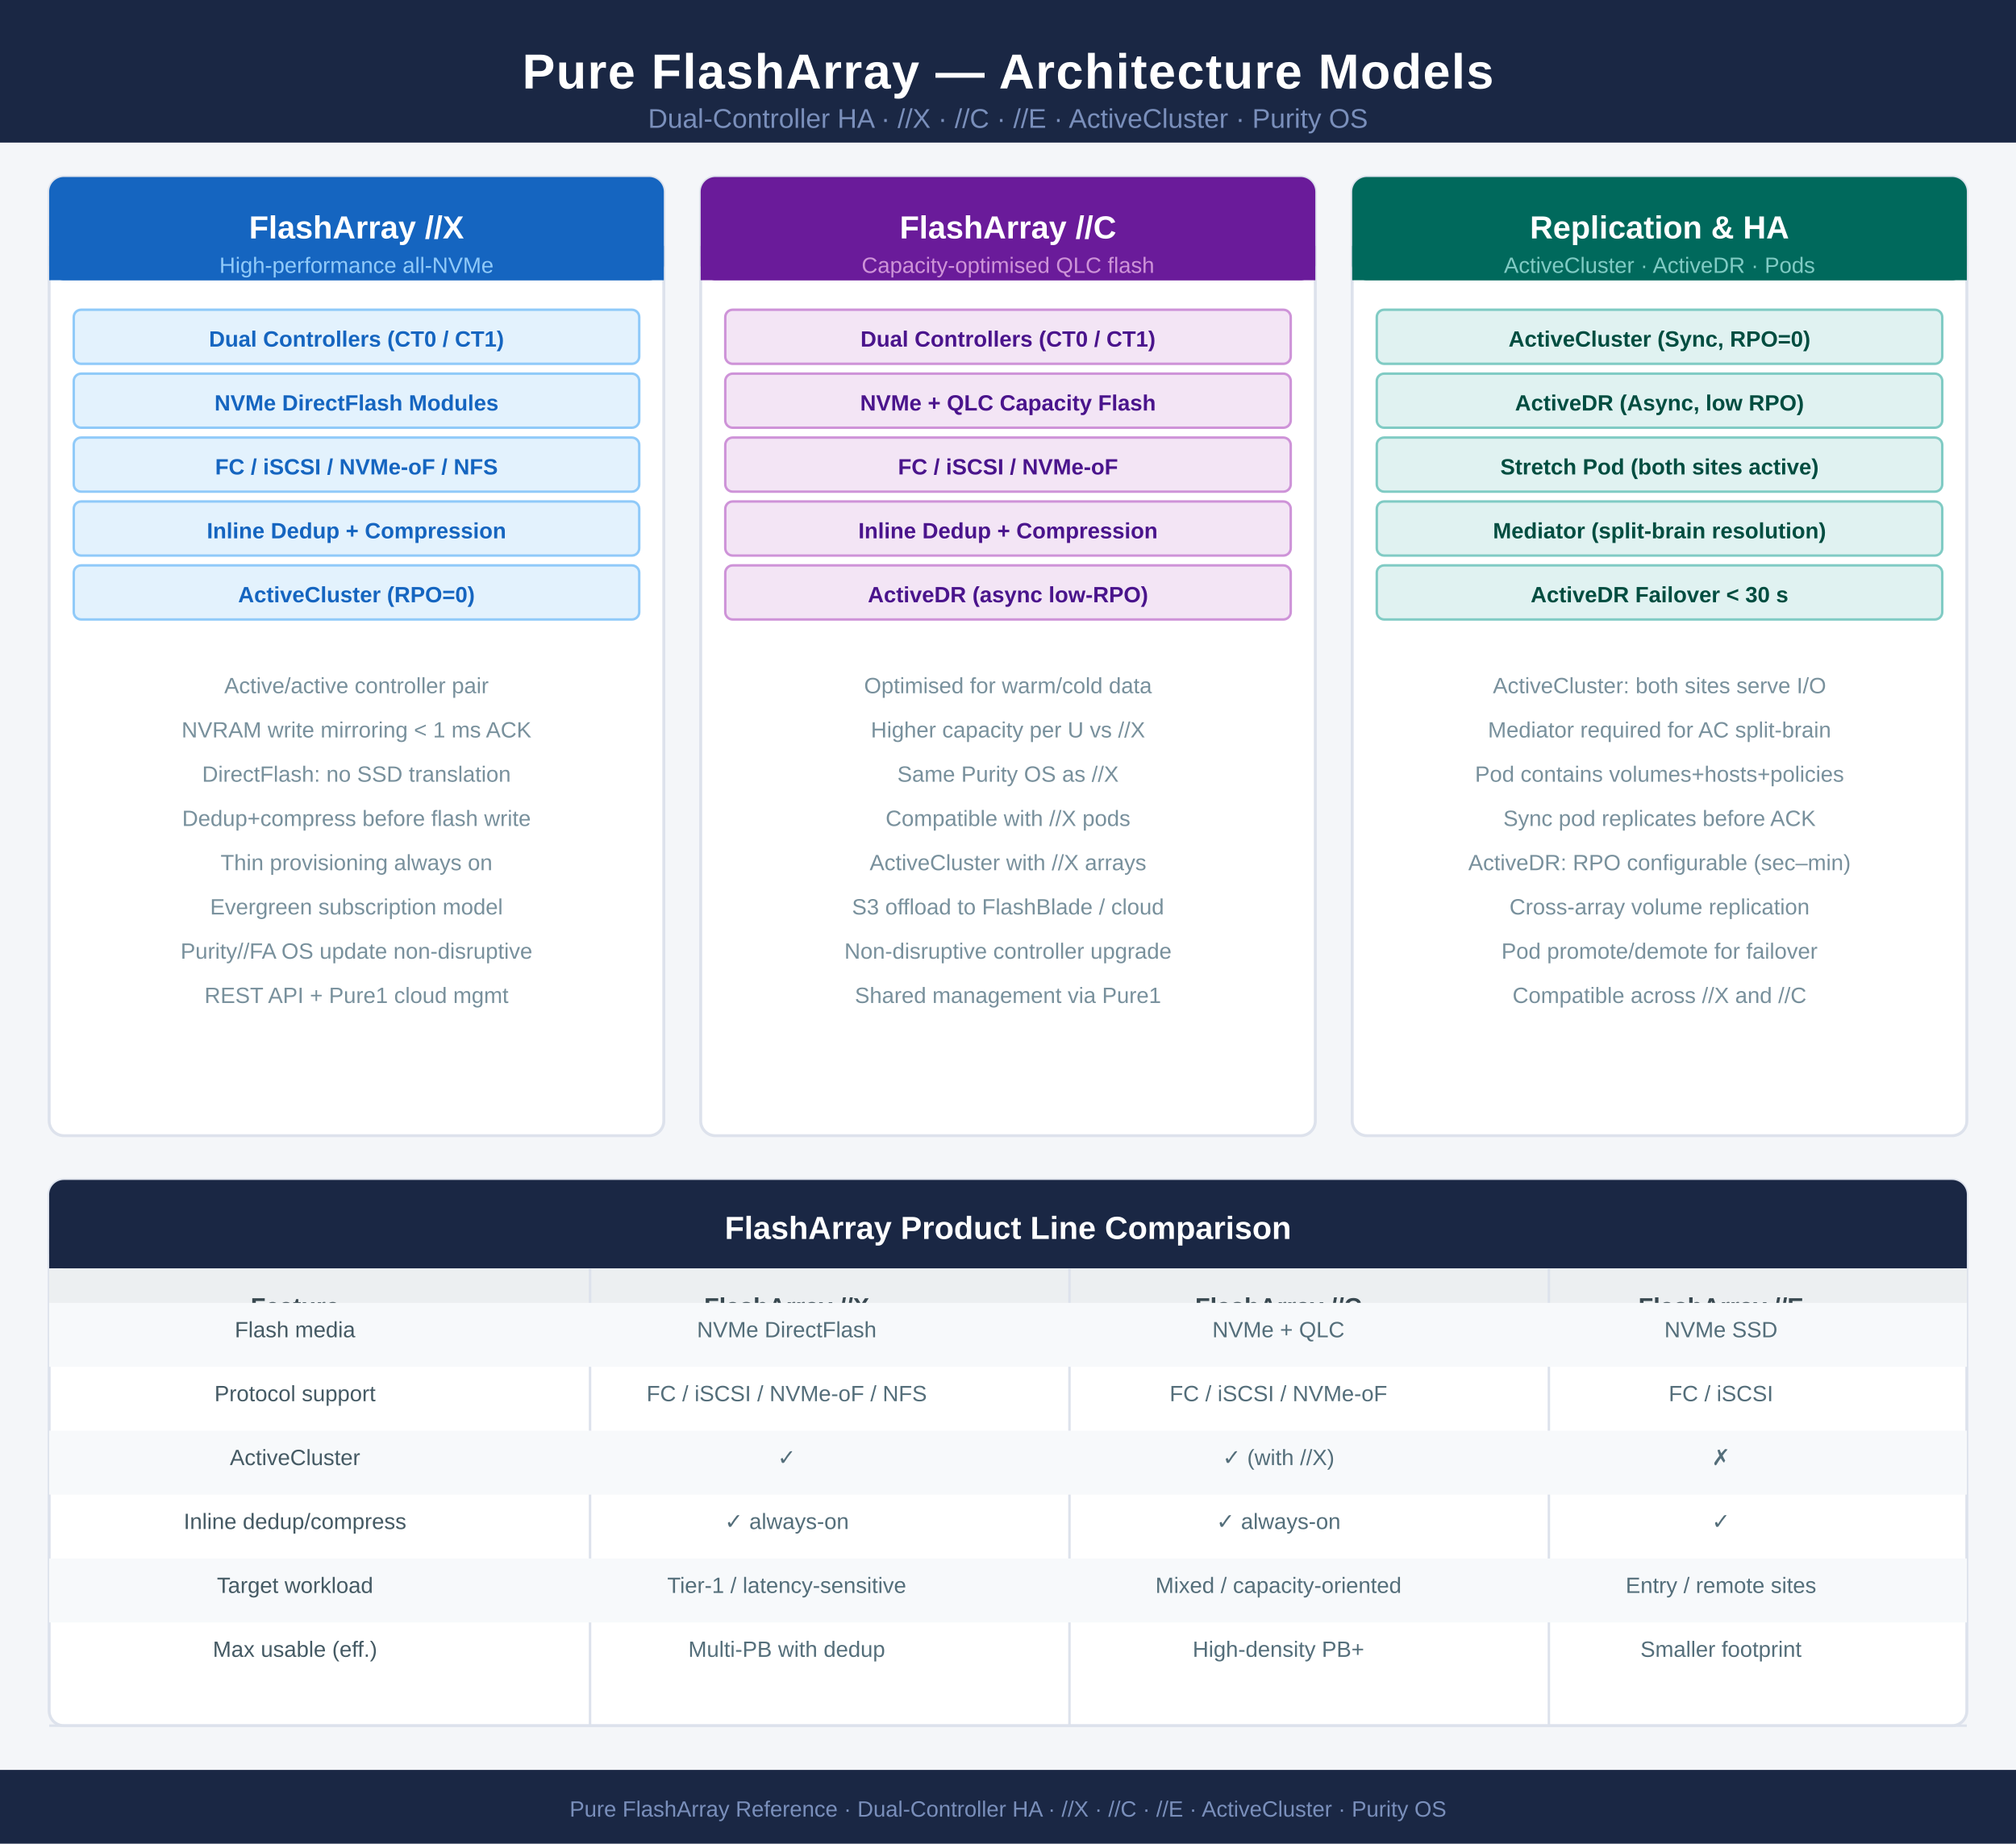
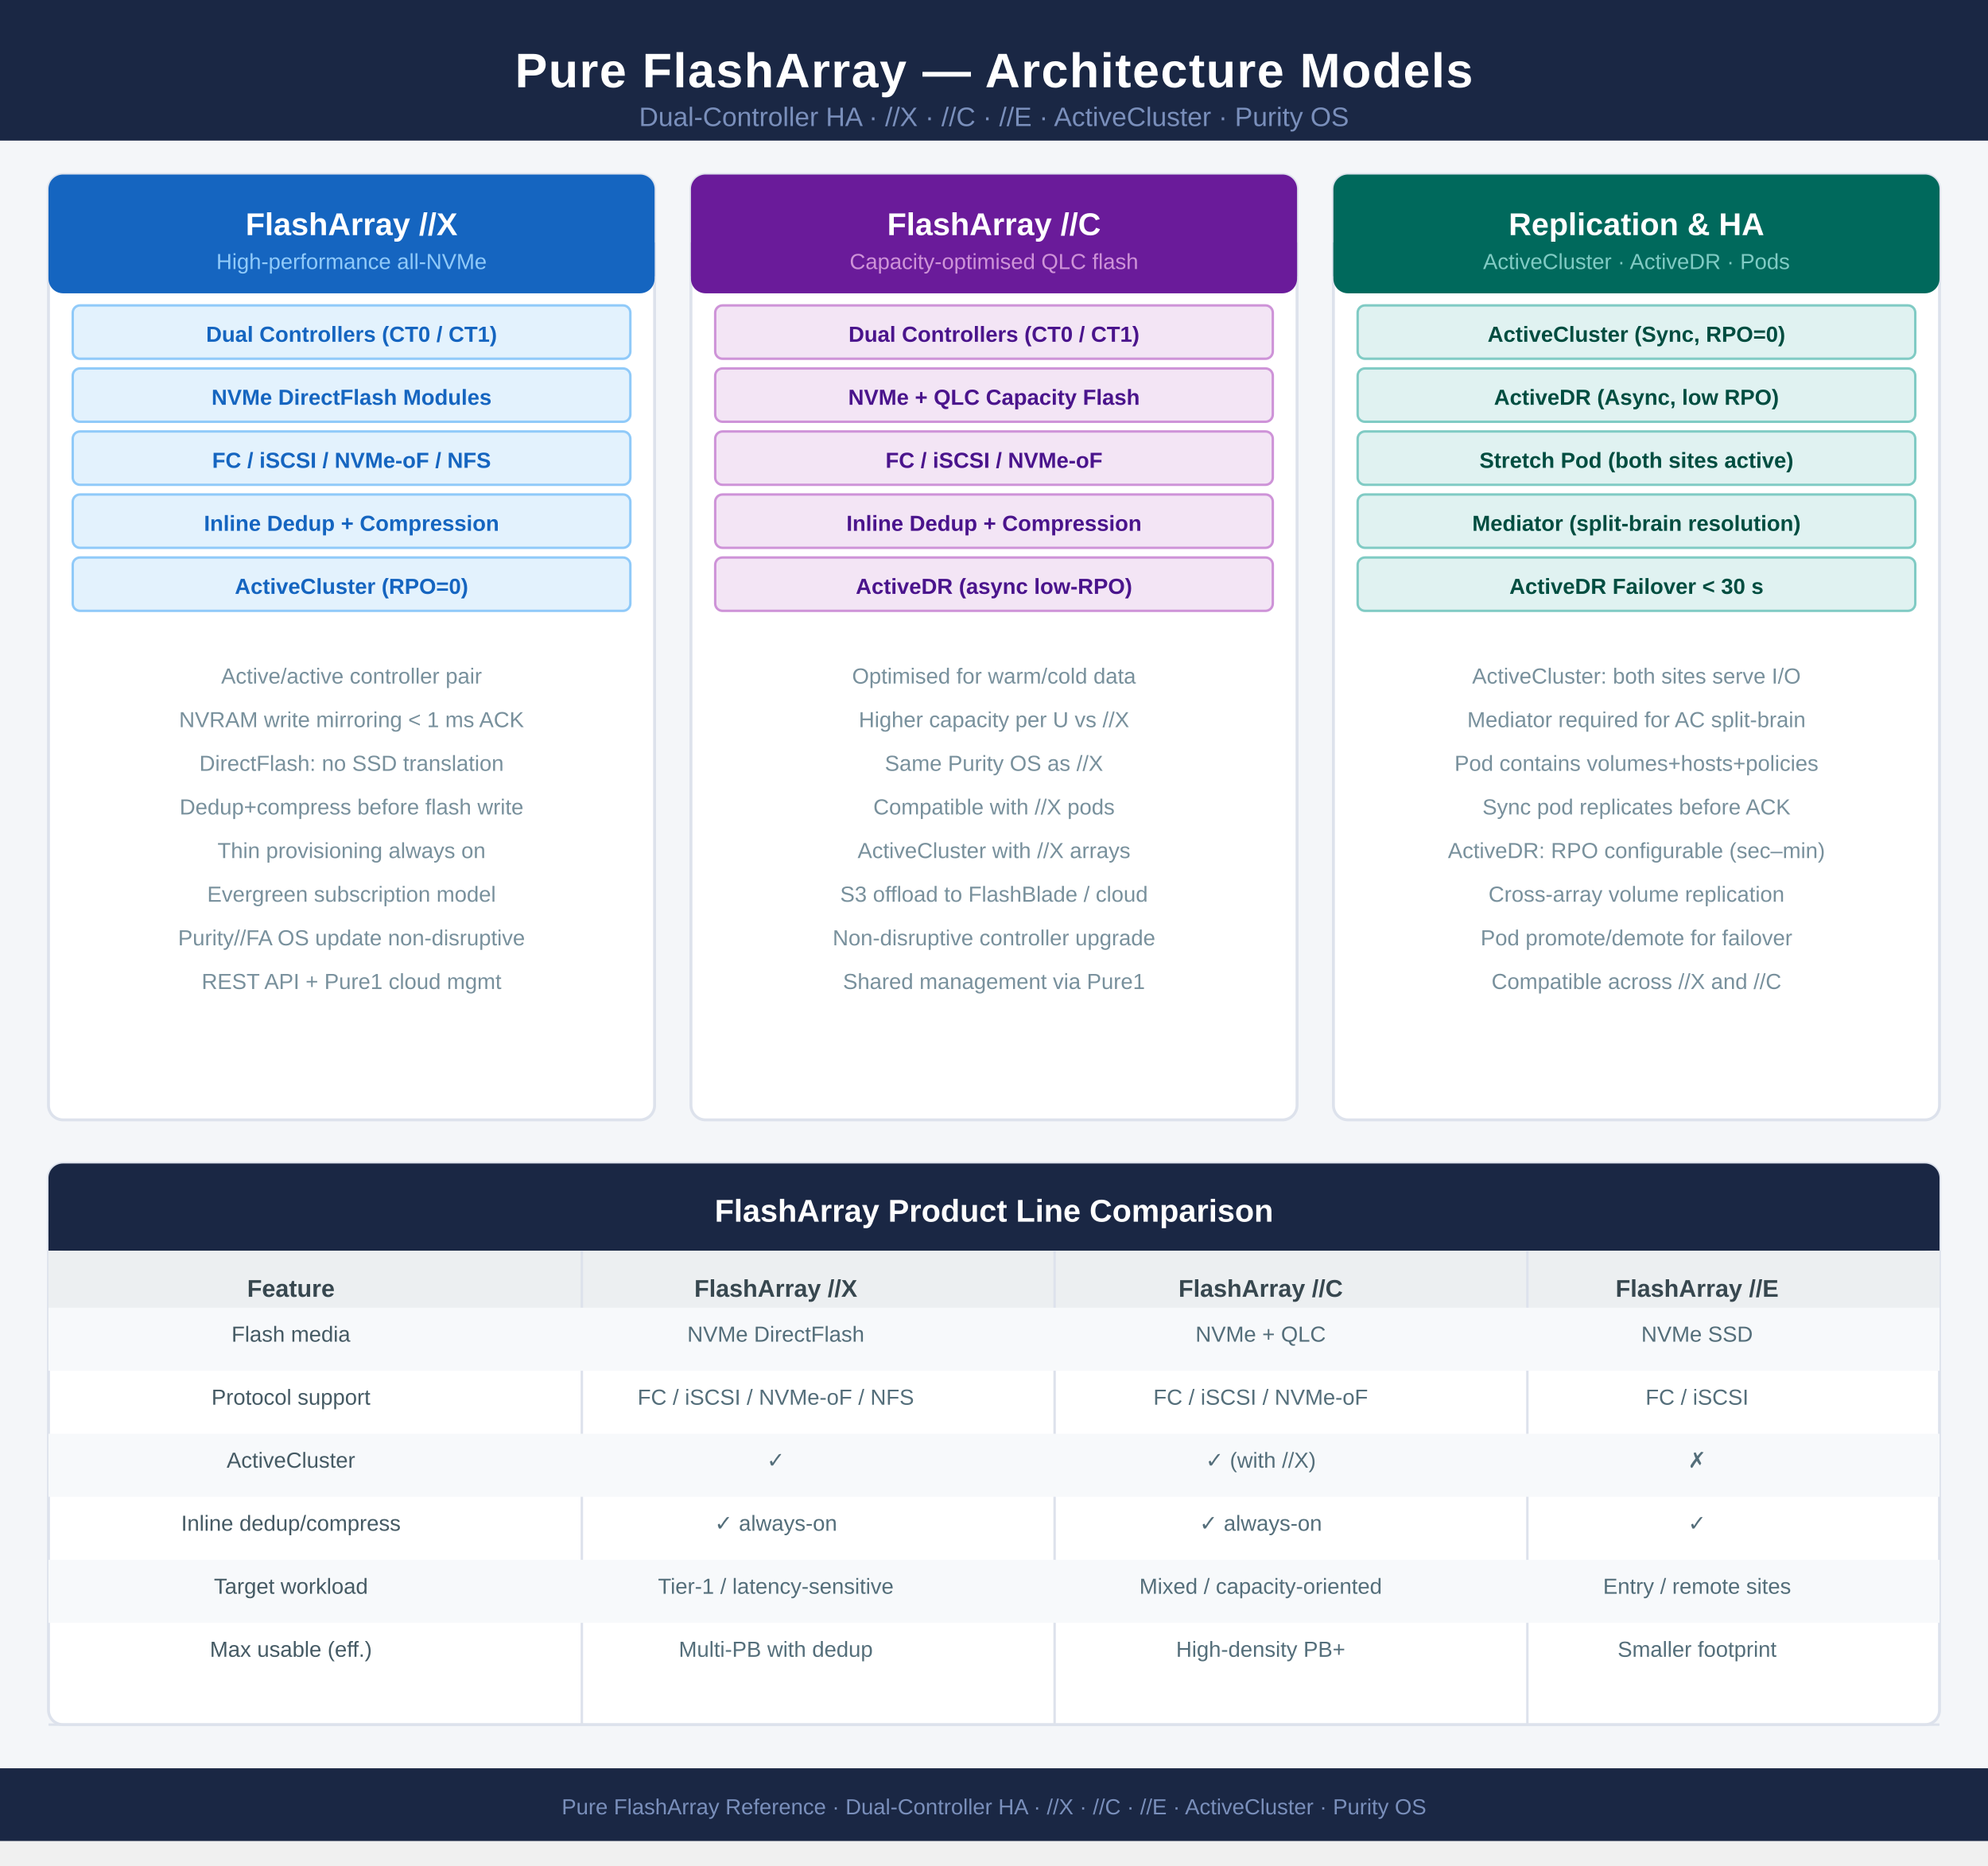
- <svg xmlns="http://www.w3.org/2000/svg" width="820" height="750" viewBox="0 0 820 750" font-family="'Segoe UI',Arial,sans-serif">
-   <rect width="820" height="750" fill="#f4f6f9" />
+ <svg xmlns="http://www.w3.org/2000/svg" width="820" height="769.5" viewBox="0 0 820 769.5" font-family="'Segoe UI',Arial,sans-serif">
+   <rect width="820" height="759.5" fill="#f4f6f9" />
  <rect x="0" y="0" width="820" height="58" fill="#1a2744" />
  <text x="410" y="36" text-anchor="middle" fill="white" font-size="20" font-weight="700" letter-spacing="0.5">Pure FlashArray — Architecture Models</text>
  <text x="410" y="52" text-anchor="middle" fill="#7a8fbb" font-size="11">Dual-Controller HA · //X · //C · //E · ActiveCluster · Purity OS</text>
  <rect x="20" y="72" width="250" height="390" fill="#fff" rx="6" stroke="#dde2ec" stroke-width="1.2" />
-   <rect x="20" y="72" width="250" height="42" fill="#1565c0" rx="6" />
+   <rect x="20" y="72" width="250" height="49" fill="#1565c0" rx="6" />
  <rect x="20" y="100" width="250" height="14" fill="#1565c0" />
  <text x="145" y="97" text-anchor="middle" fill="white" font-size="13" font-weight="700">FlashArray //X</text>
  <text x="145" y="111" text-anchor="middle" fill="#90caf9" font-size="9">High-performance all-NVMe</text>
  <rect x="30" y="126" width="230" height="22" fill="#e3f2fd" rx="3" stroke="#90caf9" stroke-width="1" />
  <text x="145" y="141" text-anchor="middle" fill="#1565c0" font-size="9" font-weight="700">Dual Controllers (CT0 / CT1)</text>
  <rect x="30" y="152" width="230" height="22" fill="#e3f2fd" rx="3" stroke="#90caf9" stroke-width="1" />
  <text x="145" y="167" text-anchor="middle" fill="#1565c0" font-size="9" font-weight="700">NVMe DirectFlash Modules</text>
  <rect x="30" y="178" width="230" height="22" fill="#e3f2fd" rx="3" stroke="#90caf9" stroke-width="1" />
  <text x="145" y="193" text-anchor="middle" fill="#1565c0" font-size="9" font-weight="700">FC / iSCSI / NVMe-oF / NFS</text>
  <rect x="30" y="204" width="230" height="22" fill="#e3f2fd" rx="3" stroke="#90caf9" stroke-width="1" />
  <text x="145" y="219" text-anchor="middle" fill="#1565c0" font-size="9" font-weight="700">Inline Dedup + Compression</text>
  <rect x="30" y="230" width="230" height="22" fill="#e3f2fd" rx="3" stroke="#90caf9" stroke-width="1" />
  <text x="145" y="245" text-anchor="middle" fill="#1565c0" font-size="9" font-weight="700">ActiveCluster (RPO=0)</text>
  <text x="145" y="282" text-anchor="middle" fill="#78909c" font-size="9">Active/active controller pair</text>
  <text x="145" y="300" text-anchor="middle" fill="#78909c" font-size="9">NVRAM write mirroring &lt; 1 ms ACK</text>
  <text x="145" y="318" text-anchor="middle" fill="#78909c" font-size="9">DirectFlash: no SSD translation</text>
  <text x="145" y="336" text-anchor="middle" fill="#78909c" font-size="9">Dedup+compress before flash write</text>
  <text x="145" y="354" text-anchor="middle" fill="#78909c" font-size="9">Thin provisioning always on</text>
  <text x="145" y="372" text-anchor="middle" fill="#78909c" font-size="9">Evergreen subscription model</text>
  <text x="145" y="390" text-anchor="middle" fill="#78909c" font-size="9">Purity//FA OS update non-disruptive</text>
  <text x="145" y="408" text-anchor="middle" fill="#78909c" font-size="9">REST API + Pure1 cloud mgmt</text>
  <rect x="285" y="72" width="250" height="390" fill="#fff" rx="6" stroke="#dde2ec" stroke-width="1.2" />
-   <rect x="285" y="72" width="250" height="42" fill="#6a1b9a" rx="6" />
+   <rect x="285" y="72" width="250" height="49" fill="#6a1b9a" rx="6" />
  <rect x="285" y="100" width="250" height="14" fill="#6a1b9a" />
  <text x="410" y="97" text-anchor="middle" fill="white" font-size="13" font-weight="700">FlashArray //C</text>
  <text x="410" y="111" text-anchor="middle" fill="#ce93d8" font-size="9">Capacity-optimised QLC flash</text>
  <rect x="295" y="126" width="230" height="22" fill="#f3e5f5" rx="3" stroke="#ce93d8" stroke-width="1" />
  <text x="410" y="141" text-anchor="middle" fill="#4a148c" font-size="9" font-weight="700">Dual Controllers (CT0 / CT1)</text>
  <rect x="295" y="152" width="230" height="22" fill="#f3e5f5" rx="3" stroke="#ce93d8" stroke-width="1" />
  <text x="410" y="167" text-anchor="middle" fill="#4a148c" font-size="9" font-weight="700">NVMe + QLC Capacity Flash</text>
  <rect x="295" y="178" width="230" height="22" fill="#f3e5f5" rx="3" stroke="#ce93d8" stroke-width="1" />
  <text x="410" y="193" text-anchor="middle" fill="#4a148c" font-size="9" font-weight="700">FC / iSCSI / NVMe-oF</text>
  <rect x="295" y="204" width="230" height="22" fill="#f3e5f5" rx="3" stroke="#ce93d8" stroke-width="1" />
  <text x="410" y="219" text-anchor="middle" fill="#4a148c" font-size="9" font-weight="700">Inline Dedup + Compression</text>
  <rect x="295" y="230" width="230" height="22" fill="#f3e5f5" rx="3" stroke="#ce93d8" stroke-width="1" />
  <text x="410" y="245" text-anchor="middle" fill="#4a148c" font-size="9" font-weight="700">ActiveDR (async low-RPO)</text>
  <text x="410" y="282" text-anchor="middle" fill="#78909c" font-size="9">Optimised for warm/cold data</text>
  <text x="410" y="300" text-anchor="middle" fill="#78909c" font-size="9">Higher capacity per U vs //X</text>
  <text x="410" y="318" text-anchor="middle" fill="#78909c" font-size="9">Same Purity OS as //X</text>
  <text x="410" y="336" text-anchor="middle" fill="#78909c" font-size="9">Compatible with //X pods</text>
  <text x="410" y="354" text-anchor="middle" fill="#78909c" font-size="9">ActiveCluster with //X arrays</text>
  <text x="410" y="372" text-anchor="middle" fill="#78909c" font-size="9">S3 offload to FlashBlade / cloud</text>
  <text x="410" y="390" text-anchor="middle" fill="#78909c" font-size="9">Non-disruptive controller upgrade</text>
  <text x="410" y="408" text-anchor="middle" fill="#78909c" font-size="9">Shared management via Pure1</text>
  <rect x="550" y="72" width="250" height="390" fill="#fff" rx="6" stroke="#dde2ec" stroke-width="1.2" />
-   <rect x="550" y="72" width="250" height="42" fill="#00695c" rx="6" />
+   <rect x="550" y="72" width="250" height="49" fill="#00695c" rx="6" />
  <rect x="550" y="100" width="250" height="14" fill="#00695c" />
  <text x="675" y="97" text-anchor="middle" fill="white" font-size="13" font-weight="700">Replication &amp; HA</text>
  <text x="675" y="111" text-anchor="middle" fill="#80cbc4" font-size="9">ActiveCluster · ActiveDR · Pods</text>
  <rect x="560" y="126" width="230" height="22" fill="#e0f2f1" rx="3" stroke="#80cbc4" stroke-width="1" />
  <text x="675" y="141" text-anchor="middle" fill="#004d40" font-size="9" font-weight="700">ActiveCluster (Sync, RPO=0)</text>
  <rect x="560" y="152" width="230" height="22" fill="#e0f2f1" rx="3" stroke="#80cbc4" stroke-width="1" />
  <text x="675" y="167" text-anchor="middle" fill="#004d40" font-size="9" font-weight="700">ActiveDR (Async, low RPO)</text>
  <rect x="560" y="178" width="230" height="22" fill="#e0f2f1" rx="3" stroke="#80cbc4" stroke-width="1" />
  <text x="675" y="193" text-anchor="middle" fill="#004d40" font-size="9" font-weight="700">Stretch Pod (both sites active)</text>
  <rect x="560" y="204" width="230" height="22" fill="#e0f2f1" rx="3" stroke="#80cbc4" stroke-width="1" />
  <text x="675" y="219" text-anchor="middle" fill="#004d40" font-size="9" font-weight="700">Mediator (split-brain resolution)</text>
  <rect x="560" y="230" width="230" height="22" fill="#e0f2f1" rx="3" stroke="#80cbc4" stroke-width="1" />
  <text x="675" y="245" text-anchor="middle" fill="#004d40" font-size="9" font-weight="700">ActiveDR Failover &lt; 30 s</text>
  <text x="675" y="282" text-anchor="middle" fill="#78909c" font-size="9">ActiveCluster: both sites serve I/O</text>
  <text x="675" y="300" text-anchor="middle" fill="#78909c" font-size="9">Mediator required for AC split-brain</text>
  <text x="675" y="318" text-anchor="middle" fill="#78909c" font-size="9">Pod contains volumes+hosts+policies</text>
  <text x="675" y="336" text-anchor="middle" fill="#78909c" font-size="9">Sync pod replicates before ACK</text>
  <text x="675" y="354" text-anchor="middle" fill="#78909c" font-size="9">ActiveDR: RPO configurable (sec–min)</text>
  <text x="675" y="372" text-anchor="middle" fill="#78909c" font-size="9">Cross-array volume replication</text>
  <text x="675" y="390" text-anchor="middle" fill="#78909c" font-size="9">Pod promote/demote for failover</text>
  <text x="675" y="408" text-anchor="middle" fill="#78909c" font-size="9">Compatible across //X and //C</text>
-   <rect x="20" y="480" width="780" height="222" fill="#fff" rx="6" stroke="#dde2ec" stroke-width="1.2" />
+   <rect x="20" y="480" width="780" height="231.5" fill="#fff" rx="6" stroke="#dde2ec" stroke-width="1.2" />
  <rect x="20" y="480" width="780" height="36" fill="#1a2744" rx="6" />
  <rect x="20" y="504" width="780" height="12" fill="#1a2744" />
  <text x="410" y="504" text-anchor="middle" fill="white" font-size="13" font-weight="700">FlashArray Product Line Comparison</text>
-   <rect x="20" y="516" width="780" height="28" fill="#eceff1" />
+   <rect x="20" y="516" width="780" height="37.5" fill="#eceff1" />
  <text x="120" y="535" text-anchor="middle" fill="#37474f" font-size="10" font-weight="700">Feature</text>
  <text x="320" y="535" text-anchor="middle" fill="#37474f" font-size="10" font-weight="700">FlashArray //X</text>
  <text x="520" y="535" text-anchor="middle" fill="#37474f" font-size="10" font-weight="700">FlashArray //C</text>
  <text x="700" y="535" text-anchor="middle" fill="#37474f" font-size="10" font-weight="700">FlashArray //E</text>
-   <line x1="240" y1="516" x2="240" y2="702" stroke="#dde2ec" stroke-width="1" />
-   <line x1="435" y1="516" x2="435" y2="702" stroke="#dde2ec" stroke-width="1" />
-   <line x1="630" y1="516" x2="630" y2="702" stroke="#dde2ec" stroke-width="1" />
-   <rect x="20" y="530" width="780" height="26" fill="#f7f9fb" />
-   <text x="120" y="544" text-anchor="middle" fill="#455a64" font-size="9">Flash media</text>
-   <text x="320" y="544" text-anchor="middle" fill="#546e7a" font-size="9">NVMe DirectFlash</text>
-   <text x="520" y="544" text-anchor="middle" fill="#546e7a" font-size="9">NVMe + QLC</text>
-   <text x="700" y="544" text-anchor="middle" fill="#546e7a" font-size="9">NVMe SSD</text>
-   <text x="120" y="570" text-anchor="middle" fill="#455a64" font-size="9">Protocol support</text>
-   <text x="320" y="570" text-anchor="middle" fill="#546e7a" font-size="9">FC / iSCSI / NVMe-oF / NFS</text>
-   <text x="520" y="570" text-anchor="middle" fill="#546e7a" font-size="9">FC / iSCSI / NVMe-oF</text>
-   <text x="700" y="570" text-anchor="middle" fill="#546e7a" font-size="9">FC / iSCSI</text>
-   <rect x="20" y="582" width="780" height="26" fill="#f7f9fb" />
-   <text x="120" y="596" text-anchor="middle" fill="#455a64" font-size="9">ActiveCluster</text>
-   <text x="320" y="596" text-anchor="middle" fill="#546e7a" font-size="9">✓</text>
-   <text x="520" y="596" text-anchor="middle" fill="#546e7a" font-size="9">✓ (with //X)</text>
-   <text x="700" y="596" text-anchor="middle" fill="#546e7a" font-size="9">✗</text>
-   <text x="120" y="622" text-anchor="middle" fill="#455a64" font-size="9">Inline dedup/compress</text>
-   <text x="320" y="622" text-anchor="middle" fill="#546e7a" font-size="9">✓ always-on</text>
-   <text x="520" y="622" text-anchor="middle" fill="#546e7a" font-size="9">✓ always-on</text>
-   <text x="700" y="622" text-anchor="middle" fill="#546e7a" font-size="9">✓</text>
-   <rect x="20" y="634" width="780" height="26" fill="#f7f9fb" />
-   <text x="120" y="648" text-anchor="middle" fill="#455a64" font-size="9">Target workload</text>
-   <text x="320" y="648" text-anchor="middle" fill="#546e7a" font-size="9">Tier-1 / latency-sensitive</text>
-   <text x="520" y="648" text-anchor="middle" fill="#546e7a" font-size="9">Mixed / capacity-oriented</text>
-   <text x="700" y="648" text-anchor="middle" fill="#546e7a" font-size="9">Entry / remote sites</text>
-   <text x="120" y="674" text-anchor="middle" fill="#455a64" font-size="9">Max usable (eff.)</text>
-   <text x="320" y="674" text-anchor="middle" fill="#546e7a" font-size="9">Multi-PB with dedup</text>
-   <text x="520" y="674" text-anchor="middle" fill="#546e7a" font-size="9">High-density PB+</text>
-   <text x="700" y="674" text-anchor="middle" fill="#546e7a" font-size="9">Smaller footprint</text>
-   <line x1="20" y1="702" x2="800" y2="702" stroke="#dde2ec" stroke-width="1" />
-   <rect x="0" y="720" width="820" height="30" fill="#1a2744" />
-   <text x="410" y="739" text-anchor="middle" fill="#7a8fbb" font-size="9">Pure FlashArray Reference · Dual-Controller HA · //X · //C · //E · ActiveCluster · Purity OS</text>
+   <line x1="240" y1="516" x2="240" y2="711.5" stroke="#dde2ec" stroke-width="1" />
+   <line x1="435" y1="516" x2="435" y2="711.5" stroke="#dde2ec" stroke-width="1" />
+   <line x1="630" y1="516" x2="630" y2="711.5" stroke="#dde2ec" stroke-width="1" />
+   <rect x="20" y="539.5" width="780" height="26" fill="#f7f9fb" />
+   <text x="120" y="553.5" text-anchor="middle" fill="#455a64" font-size="9">Flash media</text>
+   <text x="320" y="553.5" text-anchor="middle" fill="#546e7a" font-size="9">NVMe DirectFlash</text>
+   <text x="520" y="553.5" text-anchor="middle" fill="#546e7a" font-size="9">NVMe + QLC</text>
+   <text x="700" y="553.5" text-anchor="middle" fill="#546e7a" font-size="9">NVMe SSD</text>
+   <text x="120" y="579.5" text-anchor="middle" fill="#455a64" font-size="9">Protocol support</text>
+   <text x="320" y="579.5" text-anchor="middle" fill="#546e7a" font-size="9">FC / iSCSI / NVMe-oF / NFS</text>
+   <text x="520" y="579.5" text-anchor="middle" fill="#546e7a" font-size="9">FC / iSCSI / NVMe-oF</text>
+   <text x="700" y="579.5" text-anchor="middle" fill="#546e7a" font-size="9">FC / iSCSI</text>
+   <rect x="20" y="591.5" width="780" height="26" fill="#f7f9fb" />
+   <text x="120" y="605.5" text-anchor="middle" fill="#455a64" font-size="9">ActiveCluster</text>
+   <text x="320" y="605.5" text-anchor="middle" fill="#546e7a" font-size="9">✓</text>
+   <text x="520" y="605.5" text-anchor="middle" fill="#546e7a" font-size="9">✓ (with //X)</text>
+   <text x="700" y="605.5" text-anchor="middle" fill="#546e7a" font-size="9">✗</text>
+   <text x="120" y="631.5" text-anchor="middle" fill="#455a64" font-size="9">Inline dedup/compress</text>
+   <text x="320" y="631.5" text-anchor="middle" fill="#546e7a" font-size="9">✓ always-on</text>
+   <text x="520" y="631.5" text-anchor="middle" fill="#546e7a" font-size="9">✓ always-on</text>
+   <text x="700" y="631.5" text-anchor="middle" fill="#546e7a" font-size="9">✓</text>
+   <rect x="20" y="643.5" width="780" height="26" fill="#f7f9fb" />
+   <text x="120" y="657.5" text-anchor="middle" fill="#455a64" font-size="9">Target workload</text>
+   <text x="320" y="657.5" text-anchor="middle" fill="#546e7a" font-size="9">Tier-1 / latency-sensitive</text>
+   <text x="520" y="657.5" text-anchor="middle" fill="#546e7a" font-size="9">Mixed / capacity-oriented</text>
+   <text x="700" y="657.5" text-anchor="middle" fill="#546e7a" font-size="9">Entry / remote sites</text>
+   <text x="120" y="683.5" text-anchor="middle" fill="#455a64" font-size="9">Max usable (eff.)</text>
+   <text x="320" y="683.5" text-anchor="middle" fill="#546e7a" font-size="9">Multi-PB with dedup</text>
+   <text x="520" y="683.5" text-anchor="middle" fill="#546e7a" font-size="9">High-density PB+</text>
+   <text x="700" y="683.5" text-anchor="middle" fill="#546e7a" font-size="9">Smaller footprint</text>
+   <line x1="20" y1="711.5" x2="800" y2="711.5" stroke="#dde2ec" stroke-width="1" />
+   <rect x="0" y="729.5" width="820" height="30" fill="#1a2744" />
+   <text x="410" y="748.5" text-anchor="middle" fill="#7a8fbb" font-size="9">Pure FlashArray Reference · Dual-Controller HA · //X · //C · //E · ActiveCluster · Purity OS</text>
</svg>
